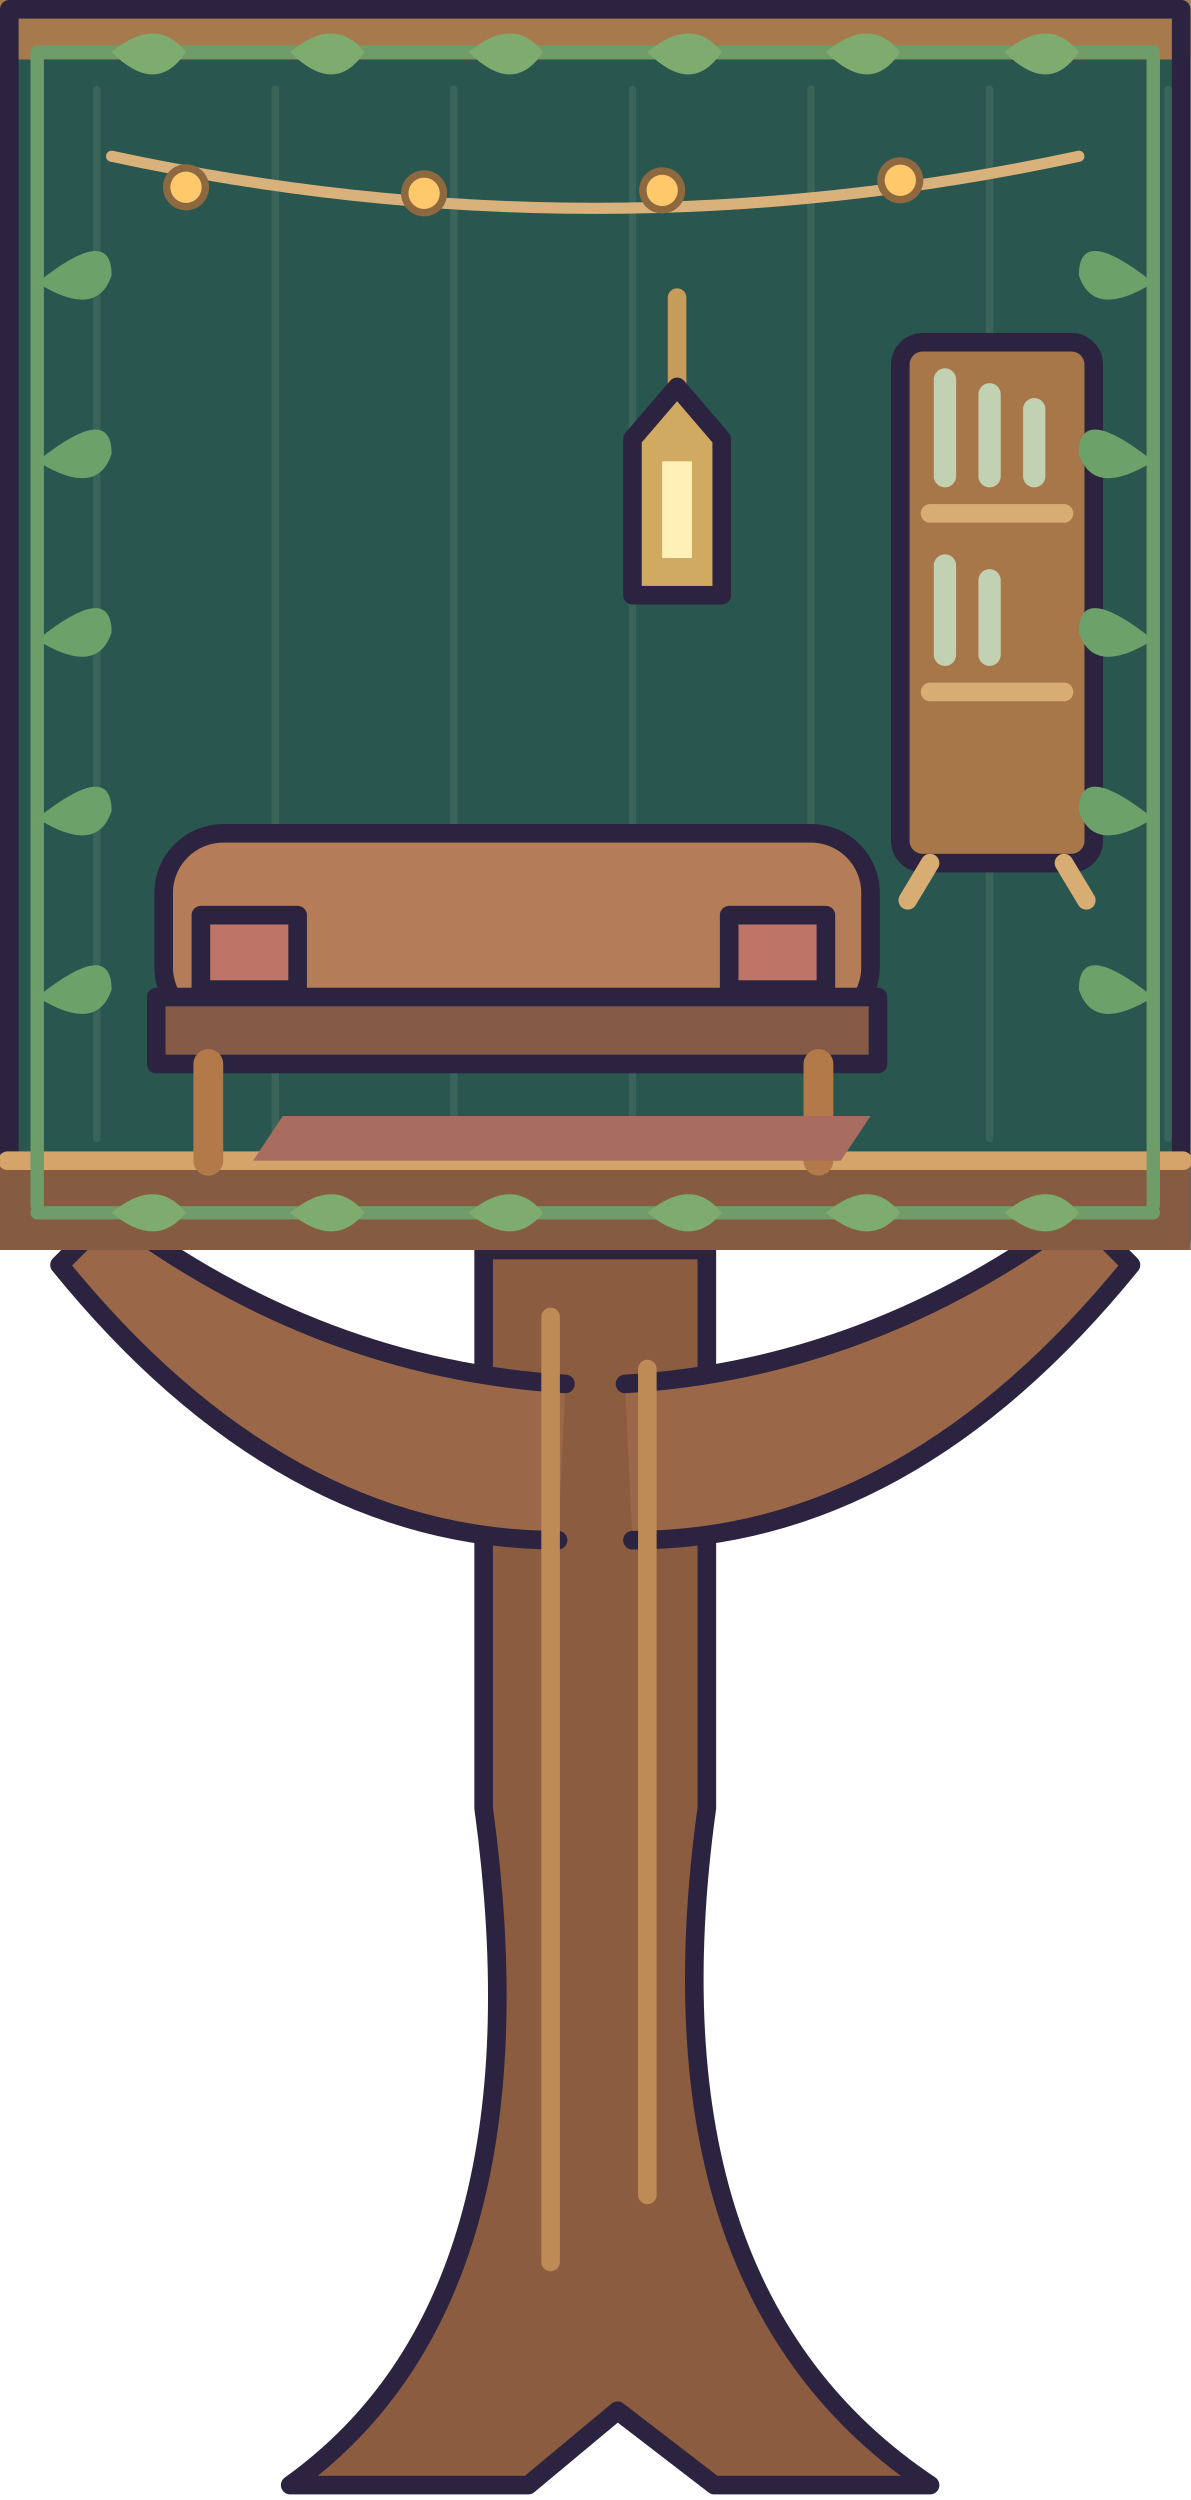
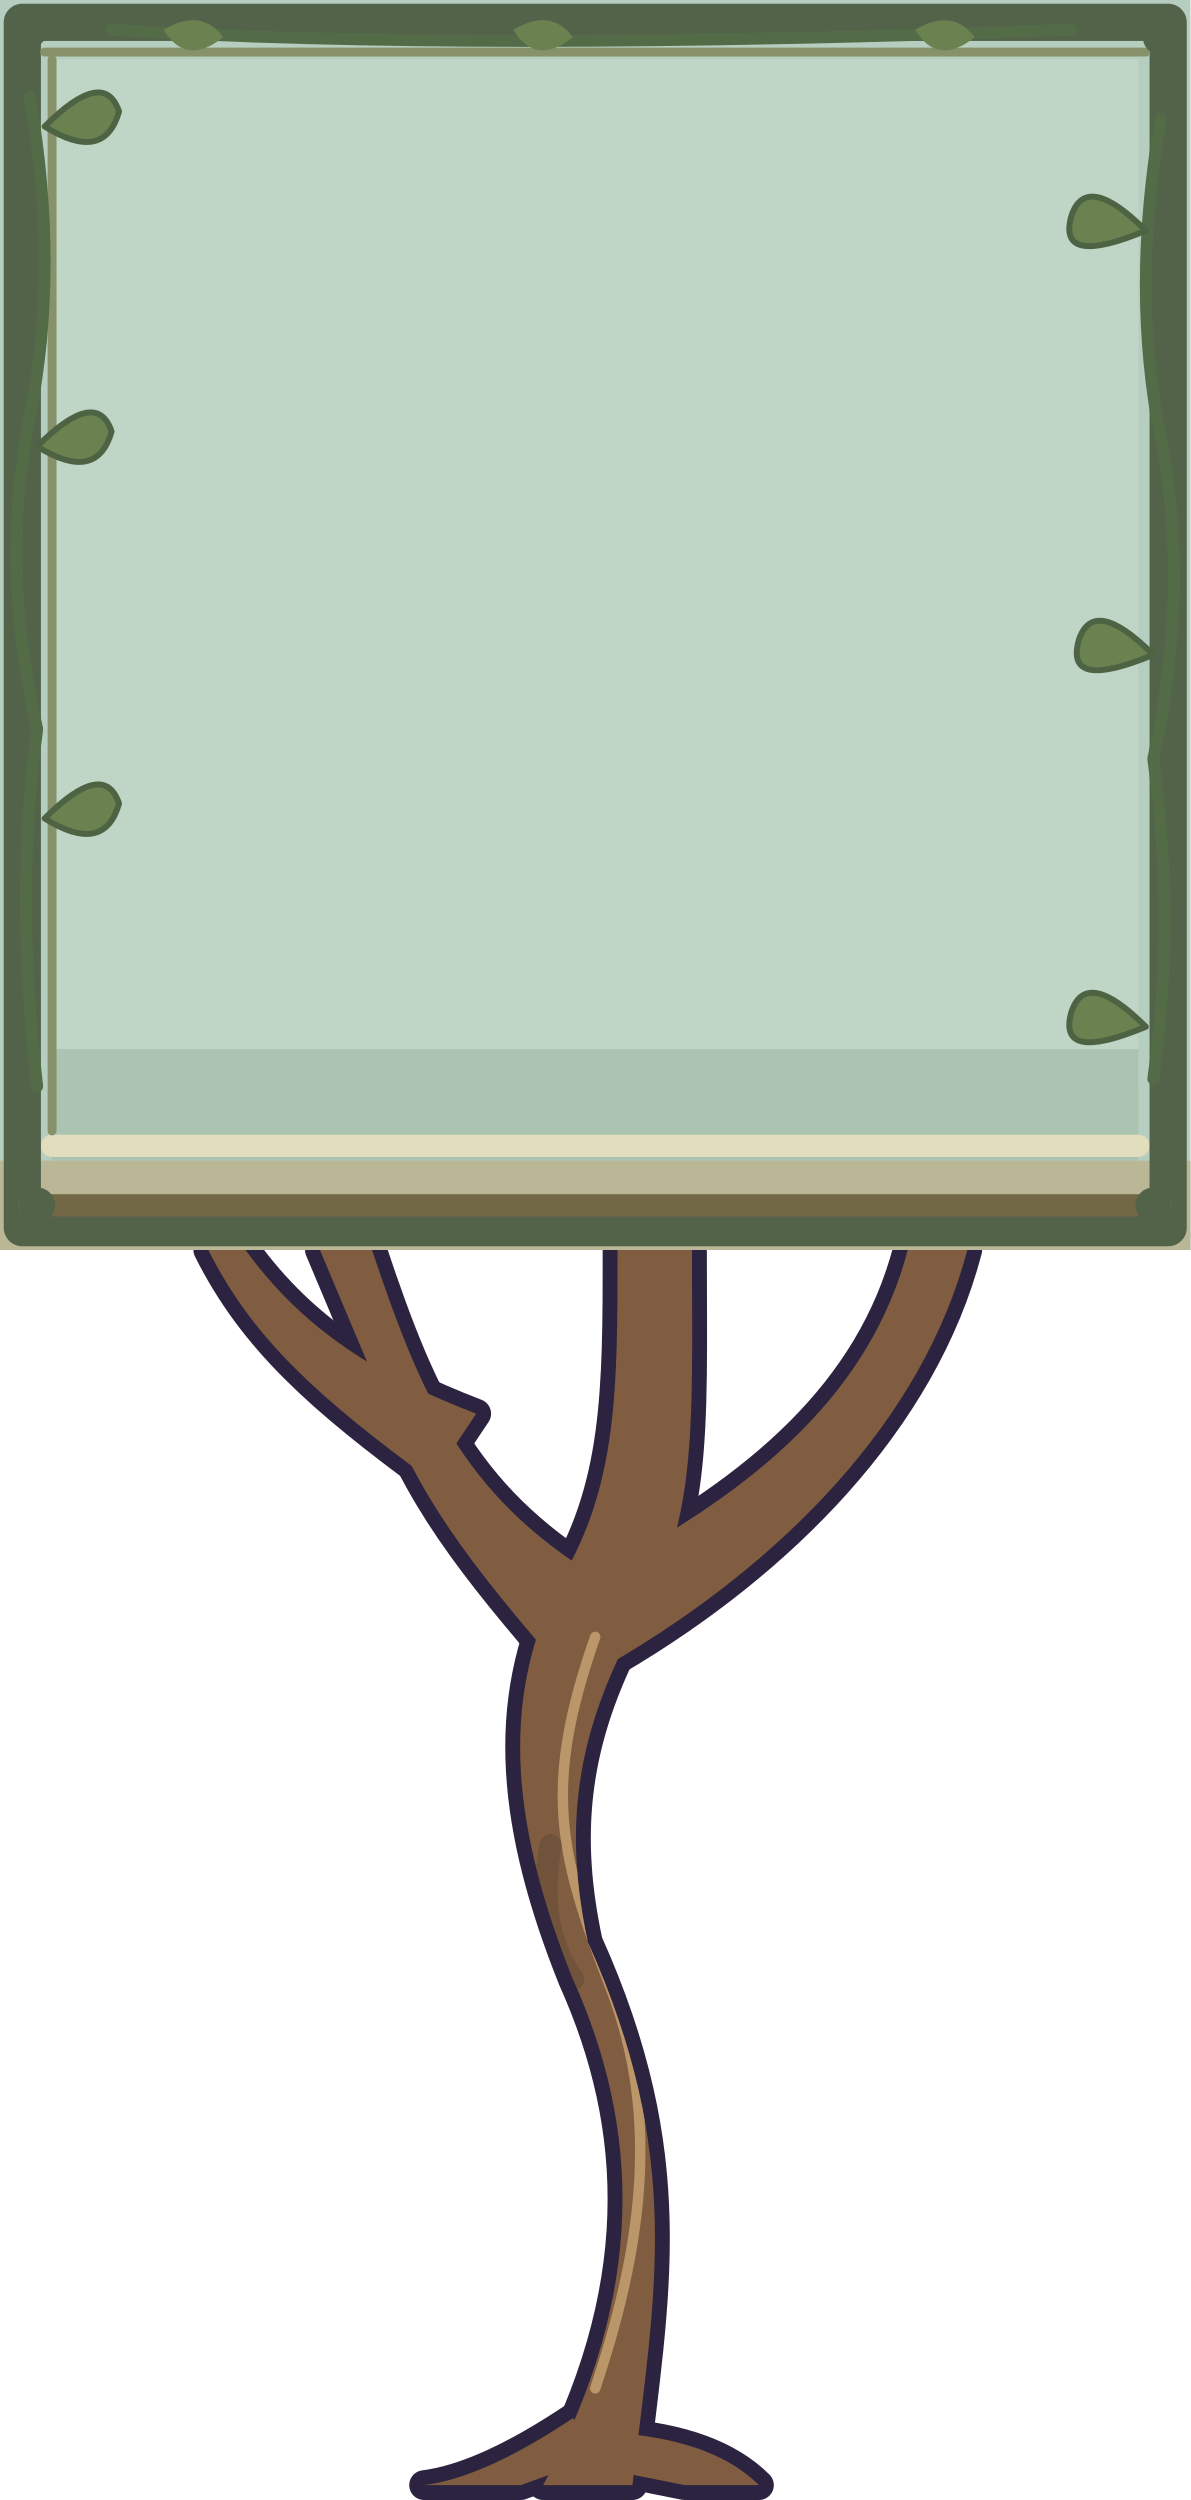
<svg xmlns="http://www.w3.org/2000/svg" width="160" height="336" viewBox="0 0 160 336">
-   <g stroke="#2b2340" stroke-width="2.5" stroke-linecap="round" stroke-linejoin="round">
-     <path d="M39 334q35-25 26-91V168h30v75q-9 65 30 91H96l-13-10-12 10Z" fill="#8b5c40" />
-     <path d="M75 207Q38 207 8 170l7-7q28 21 61 23m9 21q37 0 67-37l-7-7q-28 21-61 23" fill="#9a6848" />
-     <path d="M74 177v127m13-120v111" stroke="#be8a55" stroke-width="2.5" fill="none" />
+   <g stroke-linecap="round" stroke-linejoin="round">
+     <defs>
+       <clipPath id="wood_surface">
+         <path d="M73 334C87 308 86 286 77 266C69 246 67 229 75 213C83 200 83 187 83 168H93C93 193 94 206 84 221C77 235 76 247 79 261C92 290 88 308 85 334Z" />
+         <path d="M76 225C63 210 56 201 51 187L43 168H50C57 189 63 202 82 213Z" />
+         <path d="M81 211C102 200 117 187 122 168H130C124 191 105 210 83 223Z" />
+         <path d="M58 199C43 188 34 180 28 168H33C41 179 51 185 64 190Z" />
+         <path d="M77 325Q65 333 57 334H70L81 330Z" />
+         <path d="M83 327Q96 328 102 334H92L82 332Z" />
+       </clipPath>
+     </defs>
+     <g fill="#805d40" stroke="#2b2340" stroke-width="4">
+       <path d="M73 334C87 308 86 286 77 266C69 246 67 229 75 213C83 200 83 187 83 168H93C93 193 94 206 84 221C77 235 76 247 79 261C92 290 88 308 85 334Z" />
+       <path d="M76 225C63 210 56 201 51 187L43 168H50C57 189 63 202 82 213Z" />
+       <path d="M81 211C102 200 117 187 122 168H130C124 191 105 210 83 223Z" />
+       <path d="M58 199C43 188 34 180 28 168H33C41 179 51 185 64 190Z" />
+       <path d="M77 325Q65 333 57 334H70L81 330Z" />
+       <path d="M83 327Q96 328 102 334H92L82 332Z" />
+     </g>
+     <g fill="#805d40" stroke="none">
+       <path d="M73 334C87 308 86 286 77 266C69 246 67 229 75 213C83 200 83 187 83 168H93C93 193 94 206 84 221C77 235 76 247 79 261C92 290 88 308 85 334Z" />
+       <path d="M76 225C63 210 56 201 51 187L43 168H50C57 189 63 202 82 213Z" />
+       <path d="M81 211C102 200 117 187 122 168H130C124 191 105 210 83 223Z" />
+       <path d="M58 199C43 188 34 180 28 168H33C41 179 51 185 64 190Z" />
+       <path d="M77 325Q65 333 57 334H70L81 330Z" />
+       <path d="M83 327Q96 328 102 334H92L82 332Z" />
+     </g>
+     <g clip-path="url(#wood_surface)">
+       <path d="M80 220C73 240 75 249 82 267S86 303 80 321" stroke="#ba9668" stroke-width="1.4" fill="none" />
+       <path d="M74 248q-2 11 3 18" stroke="#553c2e" stroke-width="3" opacity=".35" fill="none" />
+     </g>
  </g>
  <g stroke="#2b2340" stroke-width="2.5" stroke-linecap="round" stroke-linejoin="round">
-     <path d="M0 0h160v168H0Z" fill="#29564f" stroke="none" />
-     <path d="M0 0h160v8H0Z" fill="#a77a4d" stroke="none" />
-     <path d="M1.25 1.25h157.5v165.5H1.25Z" fill="none" />
-     <path d="M0 156h160v12H0Z" fill="#855c42" stroke="none" />
-     <path d="M1 156h158" stroke="#d4a46a" fill="none" />
-     <path d="M13 12v141" stroke="#97af97" opacity=".15" stroke-width="1" fill="none" />
-     <path d="M37 12v141" stroke="#97af97" opacity=".15" stroke-width="1" fill="none" />
-     <path d="M61 12v141" stroke="#97af97" opacity=".15" stroke-width="1" fill="none" />
-     <path d="M85 12v141" stroke="#97af97" opacity=".15" stroke-width="1" fill="none" />
-     <path d="M109 12v141" stroke="#97af97" opacity=".15" stroke-width="1" fill="none" />
-     <path d="M133 12v141" stroke="#97af97" opacity=".15" stroke-width="1" fill="none" />
-     <path d="M157 12v141" stroke="#97af97" opacity=".15" stroke-width="1" fill="none" />
-     <rect x="121" y="46" width="26" height="70" rx="3" fill="#a77749" />
-     <path d="M125 69h18m-18 24h18m-18 23-3 5m21-5 3 5" stroke="#d8ad74" stroke-width="2.5" fill="none" />
-     <path d="M127 51v13m6-11v11m6-9v9m-12 12v12m6-10v10" stroke="#c2d1b2" stroke-width="3" fill="none" />
-     <rect x="22" y="112" width="95" height="26" rx="8" fill="#b47d57" />
-     <path d="M21 134h97v9H21Z" fill="#855a46" />
-     <path d="M28 143v13m82-13v13" stroke="#b27a49" stroke-width="4" fill="none" />
-     <path d="M27 123h13v10H27Zm71 0h13v10H98Z" fill="#be7567" />
-     <path d="M38 150h79l-4 6H34Z" fill="#a86d60" stroke="none" />
-     <path d="M91 40v29" stroke="#c79c5a" fill="none" />
-     <path d="m85 59 6-7 6 7v21h-12Z" fill="#d1aa61" />
-     <path d="M89 62h4v13h-4Z" fill="#fff1b8" stroke="none" />
-     <path d="M15 21q65.0 14 130 0" stroke="#d8b17b" stroke-width="1.5" fill="none" />
-     <circle cx="25" cy="25.17" r="2.6" fill="#ffc96b" stroke="#8e683f" stroke-width="1" />
-     <circle cx="57" cy="25.98" r="2.6" fill="#ffc96b" stroke="#8e683f" stroke-width="1" />
-     <circle cx="89" cy="25.59" r="2.6" fill="#ffc96b" stroke="#8e683f" stroke-width="1" />
-     <circle cx="121" cy="24.23" r="2.6" fill="#ffc96b" stroke="#8e683f" stroke-width="1" />
-     <path d="M5 7h150M5 7v155m150-155v155M5 163h150" stroke="#6e9d69" fill="none" stroke-width="1.8" />
-     <path d="M15 7q6-5 10 0-4 6-10 0Zm0 156q6-5 10 0-4 5-10 0Z" fill="#7eab6e" stroke="none" />
-     <path d="M39 7q6-5 10 0-4 6-10 0Zm0 156q6-5 10 0-4 5-10 0Z" fill="#7eab6e" stroke="none" />
-     <path d="M63 7q6-5 10 0-4 6-10 0Zm0 156q6-5 10 0-4 5-10 0Z" fill="#7eab6e" stroke="none" />
-     <path d="M87 7q6-5 10 0-4 6-10 0Zm0 156q6-5 10 0-4 5-10 0Z" fill="#7eab6e" stroke="none" />
-     <path d="M111 7q6-5 10 0-4 6-10 0Zm0 156q6-5 10 0-4 5-10 0Z" fill="#7eab6e" stroke="none" />
-     <path d="M135 7q6-5 10 0-4 6-10 0Zm0 156q6-5 10 0-4 5-10 0Z" fill="#7eab6e" stroke="none" />
-     <path d="M5 38q10-8 10-1-2 6-10 1Zm150 0q-10-8-10-1 2 6 10 1Z" fill="#6ca26a" stroke="none" />
-     <path d="M5 62q10-8 10-1-2 6-10 1Zm150 0q-10-8-10-1 2 6 10 1Z" fill="#6ca26a" stroke="none" />
-     <path d="M5 86q10-8 10-1-2 6-10 1Zm150 0q-10-8-10-1 2 6 10 1Z" fill="#6ca26a" stroke="none" />
-     <path d="M5 110q10-8 10-1-2 6-10 1Zm150 0q-10-8-10-1 2 6 10 1Z" fill="#6ca26a" stroke="none" />
-     <path d="M5 134q10-8 10-1-2 6-10 1Zm150 0q-10-8-10-1 2 6 10 1Z" fill="#6ca26a" stroke="none" />
+     <path d="M0 0h160v168H0Z" fill="#b6cec0" stroke="none" />
+     <path d="M7 8h146v139H7Z" fill="#bfd5c6" stroke="none" />
+     <path d="M7 141h146v15H7Z" fill="#abc3b1" stroke="none" />
+     <path d="M0 156h160v12H0Z" fill="#b9b795" stroke="none" />
+     <path d="M7 154h146" fill="none" stroke="#e2ddbc" stroke-width="3" />
+     <path d="M3 3h154v162H3Z" fill="none" stroke="#53634a" stroke-width="5" />
+     <path d="M6 7h148M7 8v144" stroke="#87926b" stroke-width="1.2" fill="none" />
+     <path d="M4 162h152" stroke="#736846" stroke-width="3" fill="none" />
+     <path d="M4 13q4 23 0 43t1 42q-3 22 0 48M156 16q-4 23 0 43t-1 43q3 22 0 43M15 4q48.0 3 129 0" stroke="#536b47" stroke-width="1.6" fill="none" />
+     <path d="M6 17q8-8 10-2-2 7 -10 2Z" fill="#6a824f" stroke="#4e6343" stroke-width=".8" />
+     <path d="M5 60q8-8 10-2-2 7 -10 2Z" fill="#6a824f" stroke="#4e6343" stroke-width=".8" />
+     <path d="M6 110q8-8 10-2-2 7 -10 2Z" fill="#6a824f" stroke="#4e6343" stroke-width=".8" />
+     <path d="M154 31q-8-8 -10-2-2 7 10 2Z" fill="#6a824f" stroke="#4e6343" stroke-width=".8" />
+     <path d="M155 88q-8-8 -10-2-2 7 10 2Z" fill="#6a824f" stroke="#4e6343" stroke-width=".8" />
+     <path d="M154 138q-8-8 -10-2-2 7 10 2Z" fill="#6a824f" stroke="#4e6343" stroke-width=".8" />
+     <path d="M22 4q5-3 8 1-5 4-8-1Z" fill="#6a824f" stroke="none" />
+     <path d="M69 4q5-3 8 1-5 4-8-1Z" fill="#6a824f" stroke="none" />
+     <path d="M123 4q5-3 8 1-5 4-8-1Z" fill="#6a824f" stroke="none" />
+     <circle cx="4" cy="4" r="2.4" fill="#53634a" stroke="none" />
+     <circle cx="156" cy="5" r="2.4" fill="#53634a" stroke="none" />
+     <circle cx="5" cy="162" r="2.4" fill="#53634a" stroke="none" />
+     <circle cx="155" cy="162" r="2.4" fill="#53634a" stroke="none" />
  </g>
</svg>
